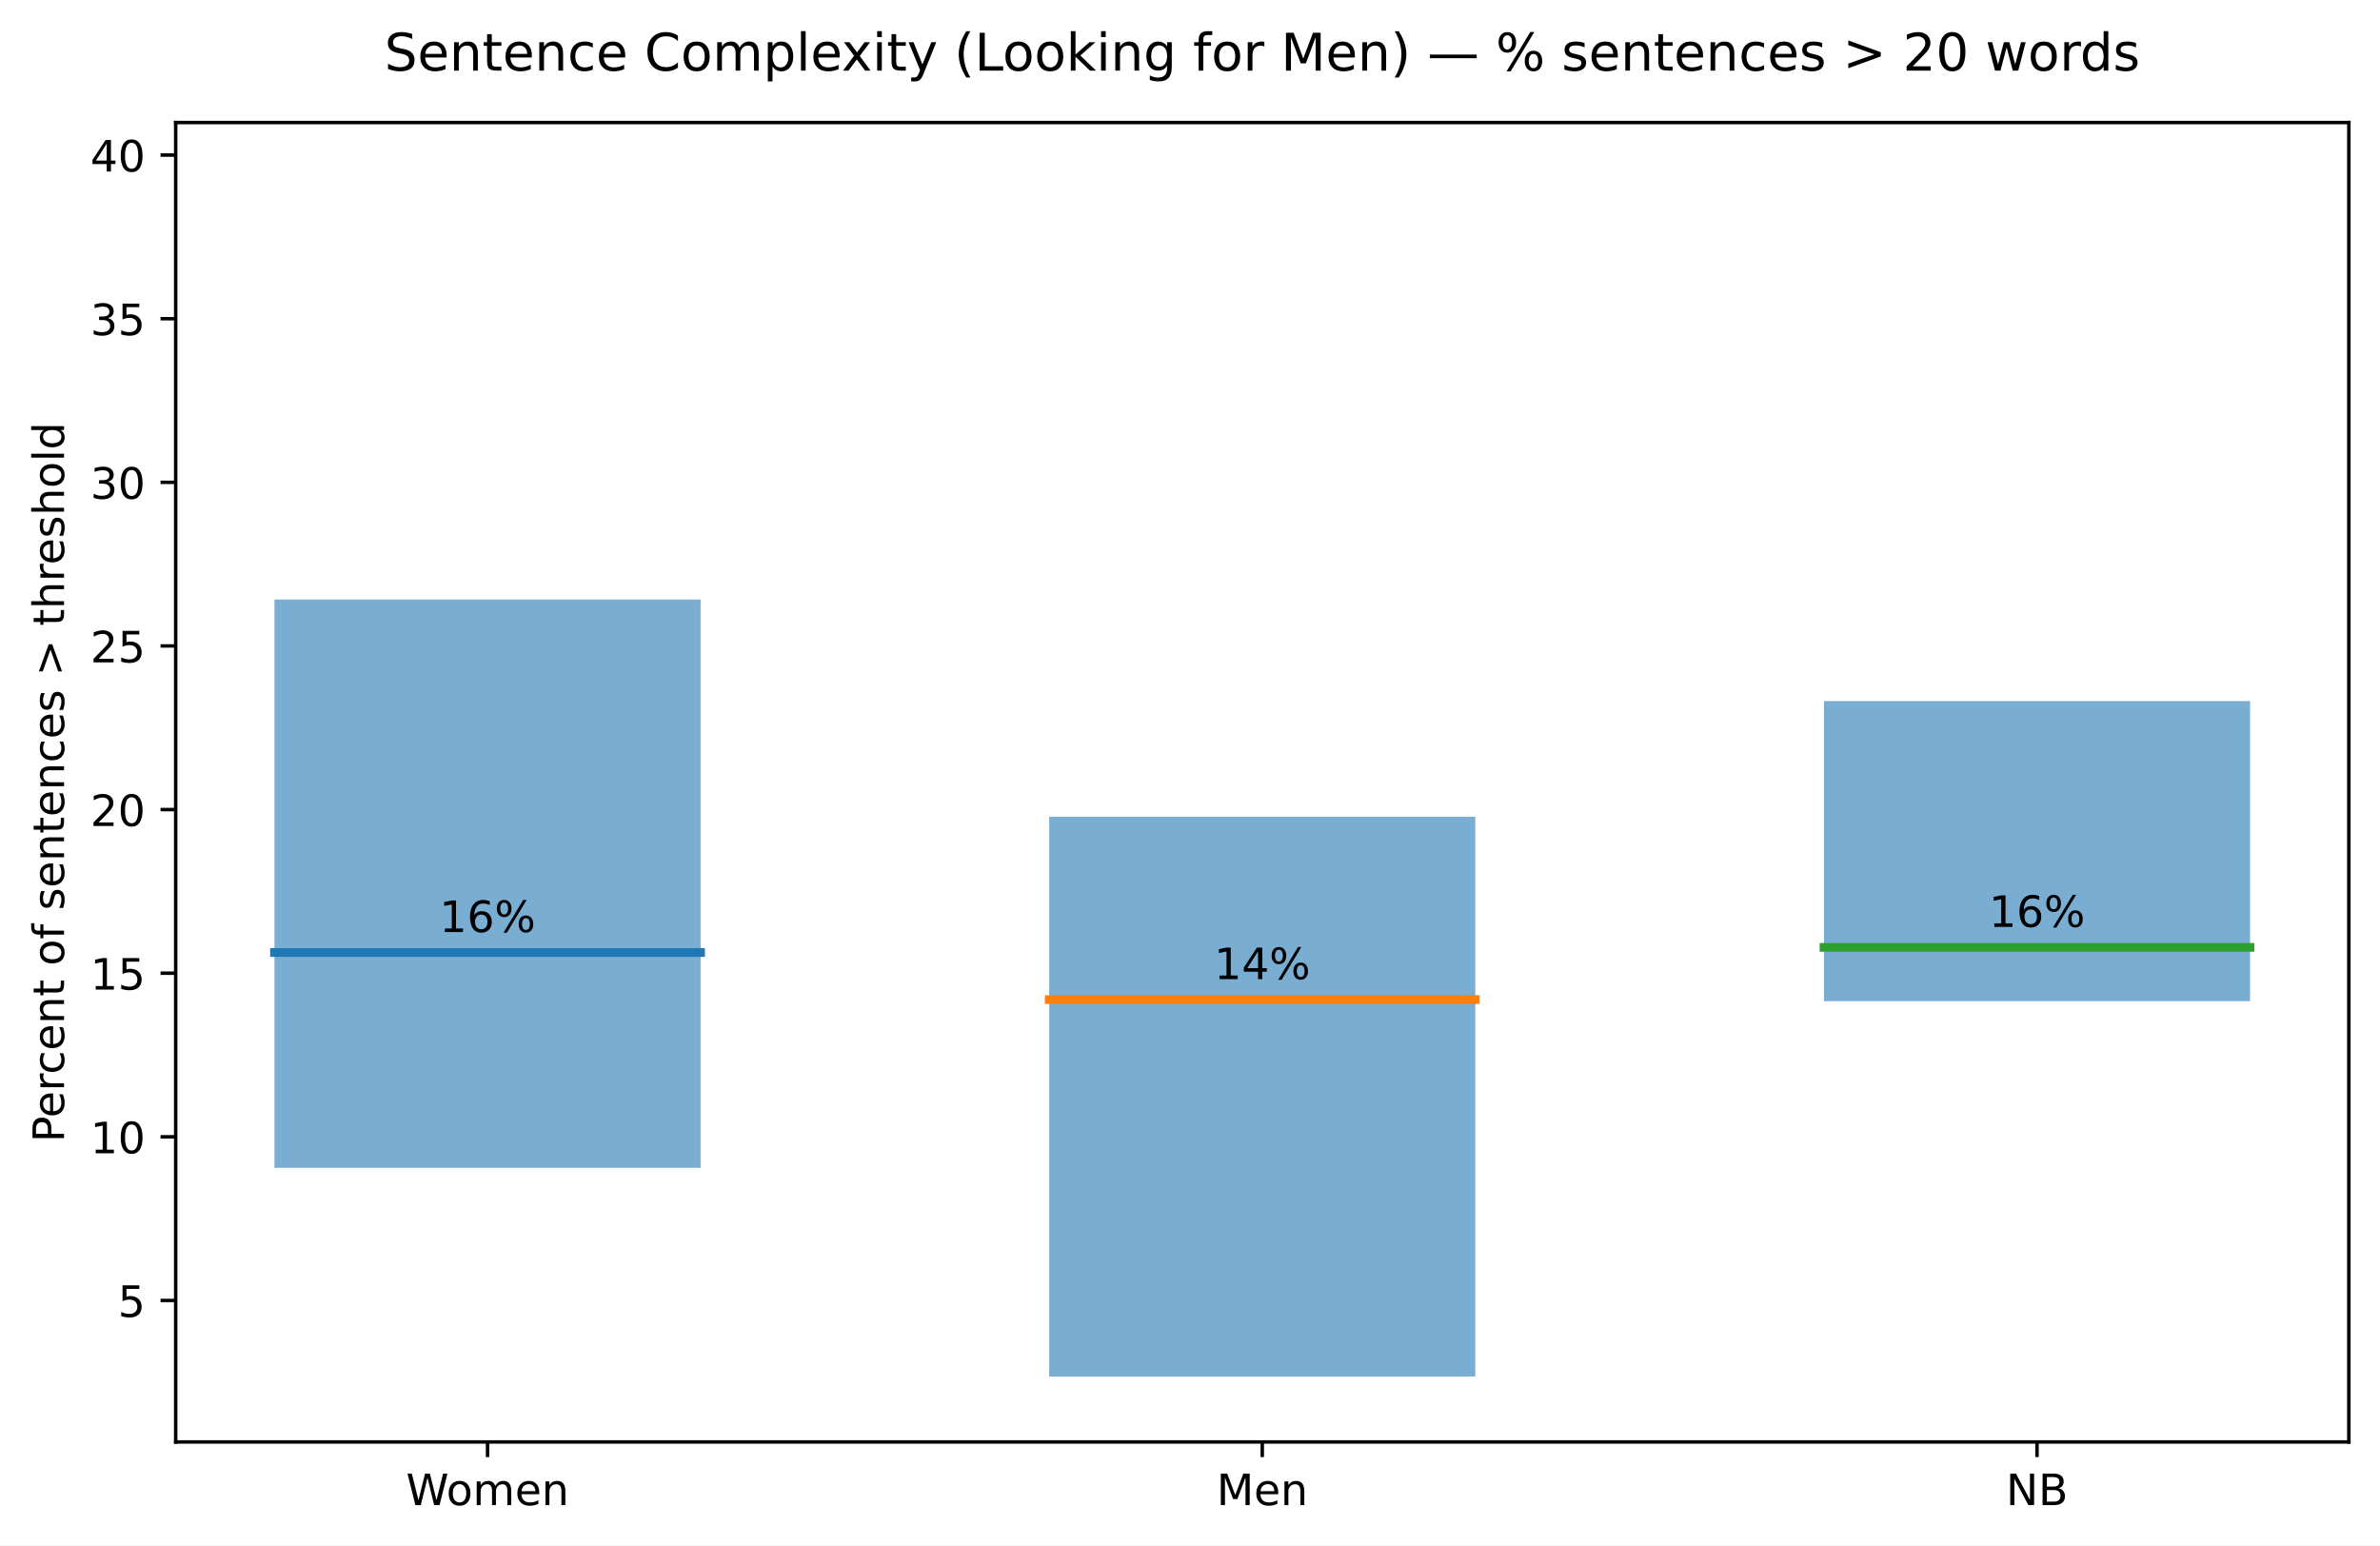
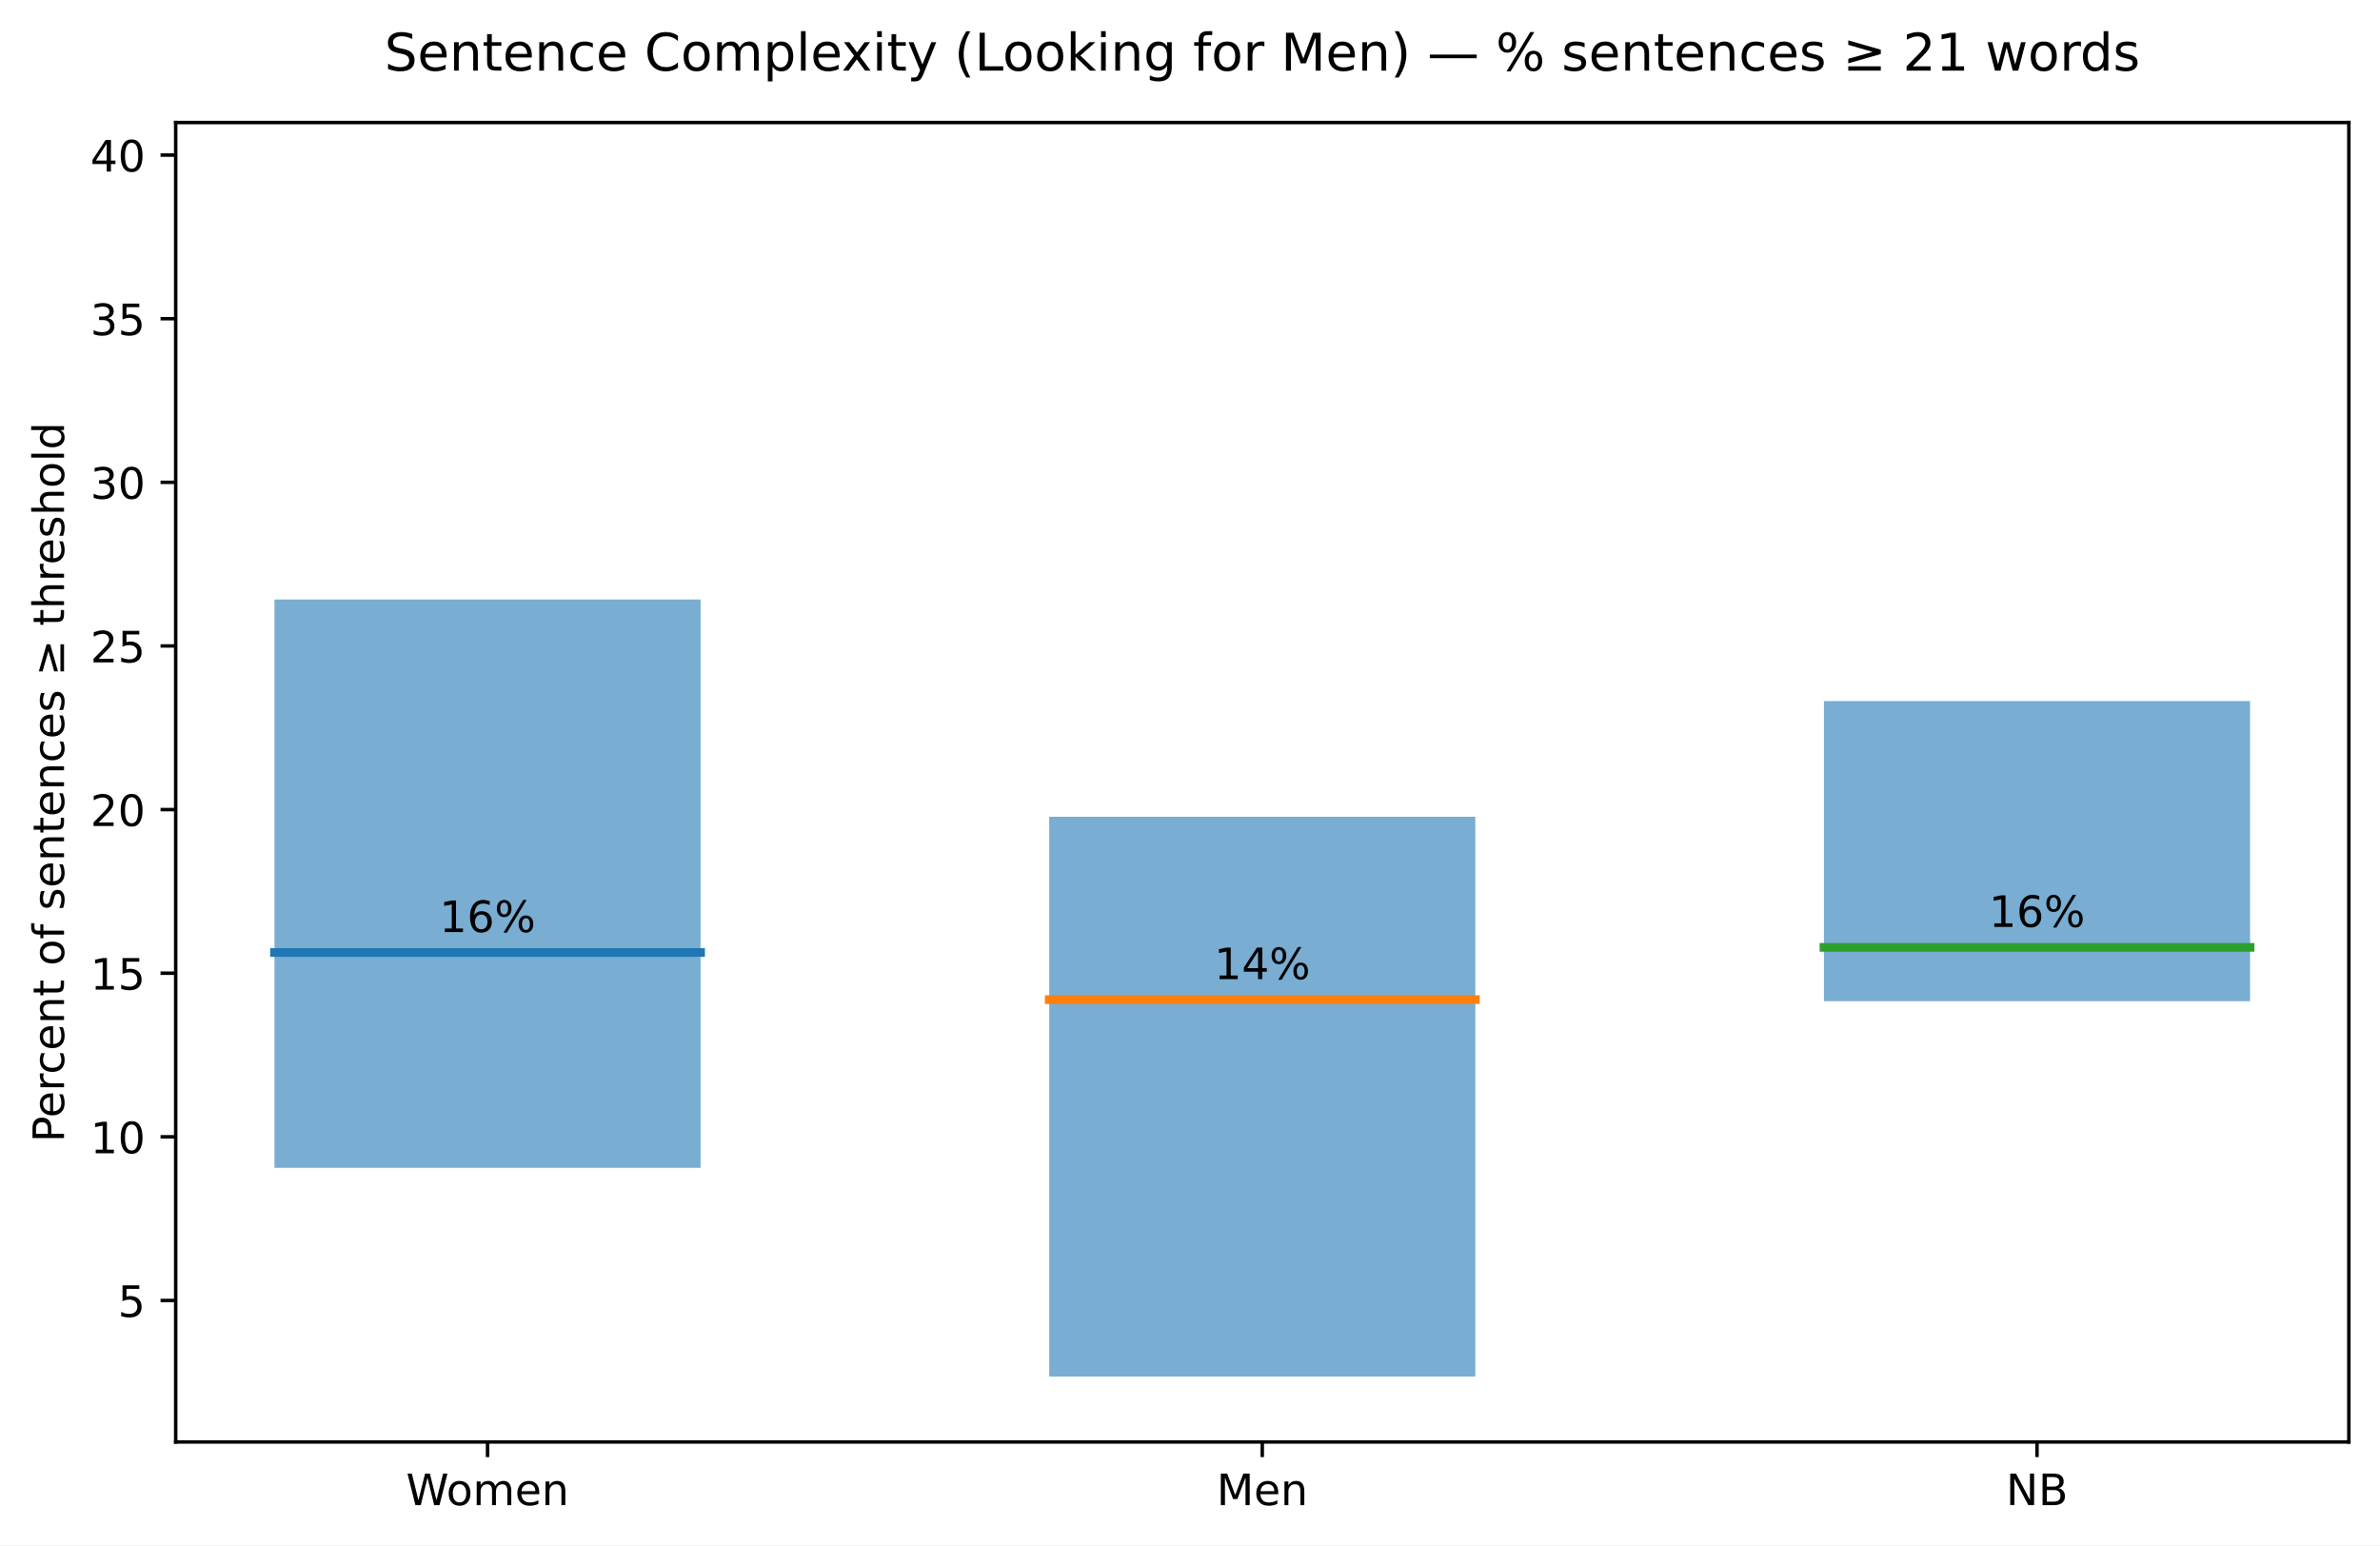
<svg xmlns="http://www.w3.org/2000/svg" xmlns:xlink="http://www.w3.org/1999/xlink" width="550.003pt" height="357.116pt" viewBox="0 0 550.003 357.116" version="1.1">
  <defs>
    <style type="text/css">*{stroke-linejoin: round; stroke-linecap: butt}</style>
  </defs>
  <g id="figure_1">
    <g id="patch_1">
      <path d="M 0 357.116  L 550.003 357.116  L 550.003 0  L 0 0  z " style="fill: #ffffff" />
    </g>
    <g id="axes_1">
      <g id="patch_2">
        <path d="M 40.603 333.238  L 542.803 333.238  L 542.803 28.318  L 40.603 28.318  z " style="fill: #ffffff" />
      </g>
      <g id="patch_3">
-         <path d="M 63.43 269.887  L 161.901 269.887  L 161.901 138.543  L 63.43 138.543  z " clip-path="url(#p677e2ce27d)" style="fill: #1f77b4; opacity: 0.6" />
+         <path d="M 63.43 269.887  L 161.901 269.887  L 161.901 138.543  L 63.43 138.543  z " clip-path="url(#pc28974f7f7)" style="fill: #1f77b4; opacity: 0.6" />
      </g>
      <g id="patch_4">
-         <path d="M 242.468 318.113  L 340.938 318.113  L 340.938 188.756  L 242.468 188.756  z " clip-path="url(#p677e2ce27d)" style="fill: #1f77b4; opacity: 0.6" />
+         <path d="M 242.468 318.113  L 340.938 318.113  L 340.938 188.756  L 242.468 188.756  z " clip-path="url(#pc28974f7f7)" style="fill: #1f77b4; opacity: 0.6" />
      </g>
      <g id="patch_5">
-         <path d="M 421.505 231.375  L 519.976 231.375  L 519.976 162.021  L 421.505 162.021  z " clip-path="url(#p677e2ce27d)" style="fill: #1f77b4; opacity: 0.6" />
+         <path d="M 421.505 231.375  L 519.976 231.375  L 519.976 162.021  L 421.505 162.021  z " clip-path="url(#pc28974f7f7)" style="fill: #1f77b4; opacity: 0.6" />
      </g>
      <g id="matplotlib.axis_1">
        <g id="xtick_1">
          <g id="line2d_1">
            <defs>
-               <path id="m01db088c21" d="M 0 0  L 0 3.5  " style="stroke: #000000; stroke-width: 0.8" />
+               <path id="m9337bc826e" d="M 0 0  L 0 3.5  " style="stroke: #000000; stroke-width: 0.8" />
            </defs>
            <g>
-               <use xlink:href="#m01db088c21" x="112.666" y="333.238" style="stroke: #000000; stroke-width: 0.8" />
+               <use xlink:href="#m9337bc826e" x="112.666" y="333.238" style="stroke: #000000; stroke-width: 0.8" />
            </g>
          </g>
          <g id="text_1">
            <g transform="translate(93.84069 347.8366) scale(0.1 -0.1)">
              <defs>
                <path id="DejaVuSans-57" d="M 213 4666  L 850 4666  L 1831 722  L 2809 4666  L 3519 4666  L 4500 722  L 5478 4666  L 6119 4666  L 4947 0  L 4153 0  L 3169 4050  L 2175 0  L 1381 0  L 213 4666  z " transform="scale(0.015625)" />
                <path id="DejaVuSans-6f" d="M 1959 3097  Q 1497 3097 1228 2736  Q 959 2375 959 1747  Q 959 1119 1226 758  Q 1494 397 1959 397  Q 2419 397 2687 759  Q 2956 1122 2956 1747  Q 2956 2369 2687 2733  Q 2419 3097 1959 3097  z M 1959 3584  Q 2709 3584 3137 3096  Q 3566 2609 3566 1747  Q 3566 888 3137 398  Q 2709 -91 1959 -91  Q 1206 -91 779 398  Q 353 888 353 1747  Q 353 2609 779 3096  Q 1206 3584 1959 3584  z " transform="scale(0.015625)" />
                <path id="DejaVuSans-6d" d="M 3328 2828  Q 3544 3216 3844 3400  Q 4144 3584 4550 3584  Q 5097 3584 5394 3201  Q 5691 2819 5691 2113  L 5691 0  L 5113 0  L 5113 2094  Q 5113 2597 4934 2840  Q 4756 3084 4391 3084  Q 3944 3084 3684 2787  Q 3425 2491 3425 1978  L 3425 0  L 2847 0  L 2847 2094  Q 2847 2600 2669 2842  Q 2491 3084 2119 3084  Q 1678 3084 1418 2786  Q 1159 2488 1159 1978  L 1159 0  L 581 0  L 581 3500  L 1159 3500  L 1159 2956  Q 1356 3278 1631 3431  Q 1906 3584 2284 3584  Q 2666 3584 2933 3390  Q 3200 3197 3328 2828  z " transform="scale(0.015625)" />
                <path id="DejaVuSans-65" d="M 3597 1894  L 3597 1613  L 953 1613  Q 991 1019 1311 708  Q 1631 397 2203 397  Q 2534 397 2845 478  Q 3156 559 3463 722  L 3463 178  Q 3153 47 2828 -22  Q 2503 -91 2169 -91  Q 1331 -91 842 396  Q 353 884 353 1716  Q 353 2575 817 3079  Q 1281 3584 2069 3584  Q 2775 3584 3186 3129  Q 3597 2675 3597 1894  z M 3022 2063  Q 3016 2534 2758 2815  Q 2500 3097 2075 3097  Q 1594 3097 1305 2825  Q 1016 2553 972 2059  L 3022 2063  z " transform="scale(0.015625)" />
                <path id="DejaVuSans-6e" d="M 3513 2113  L 3513 0  L 2938 0  L 2938 2094  Q 2938 2591 2744 2837  Q 2550 3084 2163 3084  Q 1697 3084 1428 2787  Q 1159 2491 1159 1978  L 1159 0  L 581 0  L 581 3500  L 1159 3500  L 1159 2956  Q 1366 3272 1645 3428  Q 1925 3584 2291 3584  Q 2894 3584 3203 3211  Q 3513 2838 3513 2113  z " transform="scale(0.015625)" />
              </defs>
              <use xlink:href="#DejaVuSans-57" />
              <use xlink:href="#DejaVuSans-6f" transform="translate(93.00195 0)" />
              <use xlink:href="#DejaVuSans-6d" transform="translate(154.1836 0)" />
              <use xlink:href="#DejaVuSans-65" transform="translate(251.5957 0)" />
              <use xlink:href="#DejaVuSans-6e" transform="translate(313.1191 0)" />
            </g>
          </g>
        </g>
        <g id="xtick_2">
          <g id="line2d_2">
            <g>
-               <use xlink:href="#m01db088c21" x="291.703" y="333.238" style="stroke: #000000; stroke-width: 0.8" />
+               <use xlink:href="#m9337bc826e" x="291.703" y="333.238" style="stroke: #000000; stroke-width: 0.8" />
            </g>
          </g>
          <g id="text_2">
            <g transform="translate(281.1438 347.8366) scale(0.1 -0.1)">
              <defs>
                <path id="DejaVuSans-4d" d="M 628 4666  L 1569 4666  L 2759 1491  L 3956 4666  L 4897 4666  L 4897 0  L 4281 0  L 4281 4097  L 3078 897  L 2444 897  L 1241 4097  L 1241 0  L 628 0  L 628 4666  z " transform="scale(0.015625)" />
              </defs>
              <use xlink:href="#DejaVuSans-4d" />
              <use xlink:href="#DejaVuSans-65" transform="translate(86.2793 0)" />
              <use xlink:href="#DejaVuSans-6e" transform="translate(147.8027 0)" />
            </g>
          </g>
        </g>
        <g id="xtick_3">
          <g id="line2d_3">
            <g>
-               <use xlink:href="#m01db088c21" x="470.741" y="333.238" style="stroke: #000000; stroke-width: 0.8" />
+               <use xlink:href="#m9337bc826e" x="470.741" y="333.238" style="stroke: #000000; stroke-width: 0.8" />
            </g>
          </g>
          <g id="text_3">
            <g transform="translate(463.5695 347.8366) scale(0.1 -0.1)">
              <defs>
                <path id="DejaVuSans-4e" d="M 628 4666  L 1478 4666  L 3547 763  L 3547 4666  L 4159 4666  L 4159 0  L 3309 0  L 1241 3903  L 1241 0  L 628 0  L 628 4666  z " transform="scale(0.015625)" />
                <path id="DejaVuSans-42" d="M 1259 2228  L 1259 519  L 2272 519  Q 2781 519 3026 730  Q 3272 941 3272 1375  Q 3272 1813 3026 2020  Q 2781 2228 2272 2228  L 1259 2228  z M 1259 4147  L 1259 2741  L 2194 2741  Q 2656 2741 2882 2914  Q 3109 3088 3109 3444  Q 3109 3797 2882 3972  Q 2656 4147 2194 4147  L 1259 4147  z M 628 4666  L 2241 4666  Q 2963 4666 3353 4366  Q 3744 4066 3744 3513  Q 3744 3084 3544 2831  Q 3344 2578 2956 2516  Q 3422 2416 3680 2098  Q 3938 1781 3938 1306  Q 3938 681 3513 340  Q 3088 0 2303 0  L 628 0  L 628 4666  z " transform="scale(0.015625)" />
              </defs>
              <use xlink:href="#DejaVuSans-4e" />
              <use xlink:href="#DejaVuSans-42" transform="translate(74.80469 0)" />
            </g>
          </g>
        </g>
      </g>
      <g id="matplotlib.axis_2">
        <g id="ytick_1">
          <g id="line2d_4">
            <defs>
-               <path id="m9393eff306" d="M 0 0  L -3.5 0  " style="stroke: #000000; stroke-width: 0.8" />
+               <path id="meceee15b6d" d="M 0 0  L -3.5 0  " style="stroke: #000000; stroke-width: 0.8" />
            </defs>
            <g>
-               <use xlink:href="#m9393eff306" x="40.603" y="300.534" style="stroke: #000000; stroke-width: 0.8" />
+               <use xlink:href="#meceee15b6d" x="40.603" y="300.534" style="stroke: #000000; stroke-width: 0.8" />
            </g>
          </g>
          <g id="text_4">
            <g transform="translate(27.24063 304.3331) scale(0.1 -0.1)">
              <defs>
                <path id="DejaVuSans-35" d="M 691 4666  L 3169 4666  L 3169 4134  L 1269 4134  L 1269 2991  Q 1406 3038 1543 3061  Q 1681 3084 1819 3084  Q 2600 3084 3056 2656  Q 3513 2228 3513 1497  Q 3513 744 3044 326  Q 2575 -91 1722 -91  Q 1428 -91 1123 -41  Q 819 9 494 109  L 494 744  Q 775 591 1075 516  Q 1375 441 1709 441  Q 2250 441 2565 725  Q 2881 1009 2881 1497  Q 2881 1984 2565 2268  Q 2250 2553 1709 2553  Q 1456 2553 1204 2497  Q 953 2441 691 2322  L 691 4666  z " transform="scale(0.015625)" />
              </defs>
              <use xlink:href="#DejaVuSans-35" />
            </g>
          </g>
        </g>
        <g id="ytick_2">
          <g id="line2d_5">
            <g>
-               <use xlink:href="#m9393eff306" x="40.603" y="262.72" style="stroke: #000000; stroke-width: 0.8" />
+               <use xlink:href="#meceee15b6d" x="40.603" y="262.72" style="stroke: #000000; stroke-width: 0.8" />
            </g>
          </g>
          <g id="text_5">
            <g transform="translate(20.87813 266.5197) scale(0.1 -0.1)">
              <defs>
                <path id="DejaVuSans-31" d="M 794 531  L 1825 531  L 1825 4091  L 703 3866  L 703 4441  L 1819 4666  L 2450 4666  L 2450 531  L 3481 531  L 3481 0  L 794 0  L 794 531  z " transform="scale(0.015625)" />
                <path id="DejaVuSans-30" d="M 2034 4250  Q 1547 4250 1301 3770  Q 1056 3291 1056 2328  Q 1056 1369 1301 889  Q 1547 409 2034 409  Q 2525 409 2770 889  Q 3016 1369 3016 2328  Q 3016 3291 2770 3770  Q 2525 4250 2034 4250  z M 2034 4750  Q 2819 4750 3233 4129  Q 3647 3509 3647 2328  Q 3647 1150 3233 529  Q 2819 -91 2034 -91  Q 1250 -91 836 529  Q 422 1150 422 2328  Q 422 3509 836 4129  Q 1250 4750 2034 4750  z " transform="scale(0.015625)" />
              </defs>
              <use xlink:href="#DejaVuSans-31" />
              <use xlink:href="#DejaVuSans-30" transform="translate(63.62305 0)" />
            </g>
          </g>
        </g>
        <g id="ytick_3">
          <g id="line2d_6">
            <g>
-               <use xlink:href="#m9393eff306" x="40.603" y="224.907" style="stroke: #000000; stroke-width: 0.8" />
+               <use xlink:href="#meceee15b6d" x="40.603" y="224.907" style="stroke: #000000; stroke-width: 0.8" />
            </g>
          </g>
          <g id="text_6">
            <g transform="translate(20.87813 228.7062) scale(0.1 -0.1)">
              <use xlink:href="#DejaVuSans-31" />
              <use xlink:href="#DejaVuSans-35" transform="translate(63.62305 0)" />
            </g>
          </g>
        </g>
        <g id="ytick_4">
          <g id="line2d_7">
            <g>
-               <use xlink:href="#m9393eff306" x="40.603" y="187.094" style="stroke: #000000; stroke-width: 0.8" />
+               <use xlink:href="#meceee15b6d" x="40.603" y="187.094" style="stroke: #000000; stroke-width: 0.8" />
            </g>
          </g>
          <g id="text_7">
            <g transform="translate(20.87813 190.8928) scale(0.1 -0.1)">
              <defs>
                <path id="DejaVuSans-32" d="M 1228 531  L 3431 531  L 3431 0  L 469 0  L 469 531  Q 828 903 1448 1529  Q 2069 2156 2228 2338  Q 2531 2678 2651 2914  Q 2772 3150 2772 3378  Q 2772 3750 2511 3984  Q 2250 4219 1831 4219  Q 1534 4219 1204 4116  Q 875 4013 500 3803  L 500 4441  Q 881 4594 1212 4672  Q 1544 4750 1819 4750  Q 2544 4750 2975 4387  Q 3406 4025 3406 3419  Q 3406 3131 3298 2873  Q 3191 2616 2906 2266  Q 2828 2175 2409 1742  Q 1991 1309 1228 531  z " transform="scale(0.015625)" />
              </defs>
              <use xlink:href="#DejaVuSans-32" />
              <use xlink:href="#DejaVuSans-30" transform="translate(63.62305 0)" />
            </g>
          </g>
        </g>
        <g id="ytick_5">
          <g id="line2d_8">
            <g>
-               <use xlink:href="#m9393eff306" x="40.603" y="149.28" style="stroke: #000000; stroke-width: 0.8" />
+               <use xlink:href="#meceee15b6d" x="40.603" y="149.28" style="stroke: #000000; stroke-width: 0.8" />
            </g>
          </g>
          <g id="text_8">
            <g transform="translate(20.87813 153.0793) scale(0.1 -0.1)">
              <use xlink:href="#DejaVuSans-32" />
              <use xlink:href="#DejaVuSans-35" transform="translate(63.62305 0)" />
            </g>
          </g>
        </g>
        <g id="ytick_6">
          <g id="line2d_9">
            <g>
-               <use xlink:href="#m9393eff306" x="40.603" y="111.467" style="stroke: #000000; stroke-width: 0.8" />
+               <use xlink:href="#meceee15b6d" x="40.603" y="111.467" style="stroke: #000000; stroke-width: 0.8" />
            </g>
          </g>
          <g id="text_9">
            <g transform="translate(20.87813 115.2658) scale(0.1 -0.1)">
              <defs>
                <path id="DejaVuSans-33" d="M 2597 2516  Q 3050 2419 3304 2112  Q 3559 1806 3559 1356  Q 3559 666 3084 287  Q 2609 -91 1734 -91  Q 1441 -91 1130 -33  Q 819 25 488 141  L 488 750  Q 750 597 1062 519  Q 1375 441 1716 441  Q 2309 441 2620 675  Q 2931 909 2931 1356  Q 2931 1769 2642 2001  Q 2353 2234 1838 2234  L 1294 2234  L 1294 2753  L 1863 2753  Q 2328 2753 2575 2939  Q 2822 3125 2822 3475  Q 2822 3834 2567 4026  Q 2313 4219 1838 4219  Q 1578 4219 1281 4162  Q 984 4106 628 3988  L 628 4550  Q 988 4650 1302 4700  Q 1616 4750 1894 4750  Q 2613 4750 3031 4423  Q 3450 4097 3450 3541  Q 3450 3153 3228 2886  Q 3006 2619 2597 2516  z " transform="scale(0.015625)" />
              </defs>
              <use xlink:href="#DejaVuSans-33" />
              <use xlink:href="#DejaVuSans-30" transform="translate(63.62305 0)" />
            </g>
          </g>
        </g>
        <g id="ytick_7">
          <g id="line2d_10">
            <g>
-               <use xlink:href="#m9393eff306" x="40.603" y="73.653" style="stroke: #000000; stroke-width: 0.8" />
+               <use xlink:href="#meceee15b6d" x="40.603" y="73.653" style="stroke: #000000; stroke-width: 0.8" />
            </g>
          </g>
          <g id="text_10">
            <g transform="translate(20.87813 77.45239) scale(0.1 -0.1)">
              <use xlink:href="#DejaVuSans-33" />
              <use xlink:href="#DejaVuSans-35" transform="translate(63.62305 0)" />
            </g>
          </g>
        </g>
        <g id="ytick_8">
          <g id="line2d_11">
            <g>
-               <use xlink:href="#m9393eff306" x="40.603" y="35.84" style="stroke: #000000; stroke-width: 0.8" />
+               <use xlink:href="#meceee15b6d" x="40.603" y="35.84" style="stroke: #000000; stroke-width: 0.8" />
            </g>
          </g>
          <g id="text_11">
            <g transform="translate(20.87813 39.63893) scale(0.1 -0.1)">
              <defs>
                <path id="DejaVuSans-34" d="M 2419 4116  L 825 1625  L 2419 1625  L 2419 4116  z M 2253 4666  L 3047 4666  L 3047 1625  L 3713 1625  L 3713 1100  L 3047 1100  L 3047 0  L 2419 0  L 2419 1100  L 313 1100  L 313 1709  L 2253 4666  z " transform="scale(0.015625)" />
              </defs>
              <use xlink:href="#DejaVuSans-34" />
              <use xlink:href="#DejaVuSans-30" transform="translate(63.62305 0)" />
            </g>
          </g>
        </g>
        <g id="text_12">
          <g transform="translate(14.79844 263.982) rotate(-90) scale(0.1 -0.1)">
            <defs>
              <path id="DejaVuSans-50" d="M 1259 4147  L 1259 2394  L 2053 2394  Q 2494 2394 2734 2622  Q 2975 2850 2975 3272  Q 2975 3691 2734 3919  Q 2494 4147 2053 4147  L 1259 4147  z M 628 4666  L 2053 4666  Q 2838 4666 3239 4311  Q 3641 3956 3641 3272  Q 3641 2581 3239 2228  Q 2838 1875 2053 1875  L 1259 1875  L 1259 0  L 628 0  L 628 4666  z " transform="scale(0.015625)" />
              <path id="DejaVuSans-72" d="M 2631 2963  Q 2534 3019 2420 3045  Q 2306 3072 2169 3072  Q 1681 3072 1420 2755  Q 1159 2438 1159 1844  L 1159 0  L 581 0  L 581 3500  L 1159 3500  L 1159 2956  Q 1341 3275 1631 3429  Q 1922 3584 2338 3584  Q 2397 3584 2469 3576  Q 2541 3569 2628 3553  L 2631 2963  z " transform="scale(0.015625)" />
              <path id="DejaVuSans-63" d="M 3122 3366  L 3122 2828  Q 2878 2963 2633 3030  Q 2388 3097 2138 3097  Q 1578 3097 1268 2742  Q 959 2388 959 1747  Q 959 1106 1268 751  Q 1578 397 2138 397  Q 2388 397 2633 464  Q 2878 531 3122 666  L 3122 134  Q 2881 22 2623 -34  Q 2366 -91 2075 -91  Q 1284 -91 818 406  Q 353 903 353 1747  Q 353 2603 823 3093  Q 1294 3584 2113 3584  Q 2378 3584 2631 3529  Q 2884 3475 3122 3366  z " transform="scale(0.015625)" />
              <path id="DejaVuSans-74" d="M 1172 4494  L 1172 3500  L 2356 3500  L 2356 3053  L 1172 3053  L 1172 1153  Q 1172 725 1289 603  Q 1406 481 1766 481  L 2356 481  L 2356 0  L 1766 0  Q 1100 0 847 248  Q 594 497 594 1153  L 594 3053  L 172 3053  L 172 3500  L 594 3500  L 594 4494  L 1172 4494  z " transform="scale(0.015625)" />
              <path id="DejaVuSans-20" transform="scale(0.015625)" />
              <path id="DejaVuSans-66" d="M 2375 4863  L 2375 4384  L 1825 4384  Q 1516 4384 1395 4259  Q 1275 4134 1275 3809  L 1275 3500  L 2222 3500  L 2222 3053  L 1275 3053  L 1275 0  L 697 0  L 697 3053  L 147 3053  L 147 3500  L 697 3500  L 697 3744  Q 697 4328 969 4595  Q 1241 4863 1831 4863  L 2375 4863  z " transform="scale(0.015625)" />
              <path id="DejaVuSans-73" d="M 2834 3397  L 2834 2853  Q 2591 2978 2328 3040  Q 2066 3103 1784 3103  Q 1356 3103 1142 2972  Q 928 2841 928 2578  Q 928 2378 1081 2264  Q 1234 2150 1697 2047  L 1894 2003  Q 2506 1872 2764 1633  Q 3022 1394 3022 966  Q 3022 478 2636 193  Q 2250 -91 1575 -91  Q 1294 -91 989 -36  Q 684 19 347 128  L 347 722  Q 666 556 975 473  Q 1284 391 1588 391  Q 1994 391 2212 530  Q 2431 669 2431 922  Q 2431 1156 2273 1281  Q 2116 1406 1581 1522  L 1381 1569  Q 847 1681 609 1914  Q 372 2147 372 2553  Q 372 3047 722 3315  Q 1072 3584 1716 3584  Q 2034 3584 2315 3537  Q 2597 3491 2834 3397  z " transform="scale(0.015625)" />
-               <path id="DejaVuSans-3e" d="M 678 3150  L 678 3719  L 4684 2266  L 4684 1747  L 678 294  L 678 863  L 3897 2003  L 678 3150  z " transform="scale(0.015625)" />
+               <path id="DejaVuSans-2265" d="M 678 3175  L 678 3725  L 4684 2578  L 4684 2047  L 678 897  L 678 1453  L 3681 2309  L 678 3175  z M 4684 531  L 4684 0  L 678 0  L 678 531  L 4684 531  z " transform="scale(0.015625)" />
              <path id="DejaVuSans-68" d="M 3513 2113  L 3513 0  L 2938 0  L 2938 2094  Q 2938 2591 2744 2837  Q 2550 3084 2163 3084  Q 1697 3084 1428 2787  Q 1159 2491 1159 1978  L 1159 0  L 581 0  L 581 4863  L 1159 4863  L 1159 2956  Q 1366 3272 1645 3428  Q 1925 3584 2291 3584  Q 2894 3584 3203 3211  Q 3513 2838 3513 2113  z " transform="scale(0.015625)" />
              <path id="DejaVuSans-6c" d="M 603 4863  L 1178 4863  L 1178 0  L 603 0  L 603 4863  z " transform="scale(0.015625)" />
              <path id="DejaVuSans-64" d="M 2906 2969  L 2906 4863  L 3481 4863  L 3481 0  L 2906 0  L 2906 525  Q 2725 213 2448 61  Q 2172 -91 1784 -91  Q 1150 -91 751 415  Q 353 922 353 1747  Q 353 2572 751 3078  Q 1150 3584 1784 3584  Q 2172 3584 2448 3432  Q 2725 3281 2906 2969  z M 947 1747  Q 947 1113 1208 752  Q 1469 391 1925 391  Q 2381 391 2643 752  Q 2906 1113 2906 1747  Q 2906 2381 2643 2742  Q 2381 3103 1925 3103  Q 1469 3103 1208 2742  Q 947 2381 947 1747  z " transform="scale(0.015625)" />
            </defs>
            <use xlink:href="#DejaVuSans-50" />
            <use xlink:href="#DejaVuSans-65" transform="translate(56.67773 0)" />
            <use xlink:href="#DejaVuSans-72" transform="translate(118.2012 0)" />
            <use xlink:href="#DejaVuSans-63" transform="translate(157.0645 0)" />
            <use xlink:href="#DejaVuSans-65" transform="translate(212.0449 0)" />
            <use xlink:href="#DejaVuSans-6e" transform="translate(273.5684 0)" />
            <use xlink:href="#DejaVuSans-74" transform="translate(336.9473 0)" />
            <use xlink:href="#DejaVuSans-20" transform="translate(376.1562 0)" />
            <use xlink:href="#DejaVuSans-6f" transform="translate(407.9434 0)" />
            <use xlink:href="#DejaVuSans-66" transform="translate(469.125 0)" />
            <use xlink:href="#DejaVuSans-20" transform="translate(504.3301 0)" />
            <use xlink:href="#DejaVuSans-73" transform="translate(536.1172 0)" />
            <use xlink:href="#DejaVuSans-65" transform="translate(588.2168 0)" />
            <use xlink:href="#DejaVuSans-6e" transform="translate(649.7402 0)" />
            <use xlink:href="#DejaVuSans-74" transform="translate(713.1191 0)" />
            <use xlink:href="#DejaVuSans-65" transform="translate(752.3281 0)" />
            <use xlink:href="#DejaVuSans-6e" transform="translate(813.8516 0)" />
            <use xlink:href="#DejaVuSans-63" transform="translate(877.2305 0)" />
            <use xlink:href="#DejaVuSans-65" transform="translate(932.2109 0)" />
            <use xlink:href="#DejaVuSans-73" transform="translate(993.7344 0)" />
            <use xlink:href="#DejaVuSans-20" transform="translate(1045.834 0)" />
-             <use xlink:href="#DejaVuSans-3e" transform="translate(1077.621 0)" />
+             <use xlink:href="#DejaVuSans-2265" transform="translate(1077.621 0)" />
            <use xlink:href="#DejaVuSans-20" transform="translate(1161.41 0)" />
            <use xlink:href="#DejaVuSans-74" transform="translate(1193.197 0)" />
            <use xlink:href="#DejaVuSans-68" transform="translate(1232.406 0)" />
            <use xlink:href="#DejaVuSans-72" transform="translate(1295.785 0)" />
            <use xlink:href="#DejaVuSans-65" transform="translate(1334.648 0)" />
            <use xlink:href="#DejaVuSans-73" transform="translate(1396.172 0)" />
            <use xlink:href="#DejaVuSans-68" transform="translate(1448.271 0)" />
            <use xlink:href="#DejaVuSans-6f" transform="translate(1511.65 0)" />
            <use xlink:href="#DejaVuSans-6c" transform="translate(1572.832 0)" />
            <use xlink:href="#DejaVuSans-64" transform="translate(1600.615 0)" />
          </g>
        </g>
      </g>
      <g id="line2d_12">
-         <path d="M 63.43 220.126  L 161.901 220.126  " clip-path="url(#p677e2ce27d)" style="fill: none; stroke: #1f77b4; stroke-width: 2; stroke-linecap: square" />
+         <path d="M 63.43 220.126  L 161.901 220.126  " clip-path="url(#pc28974f7f7)" style="fill: none; stroke: #1f77b4; stroke-width: 2; stroke-linecap: square" />
      </g>
      <g id="line2d_13">
-         <path d="M 242.468 231.006  L 340.938 231.006  " clip-path="url(#p677e2ce27d)" style="fill: none; stroke: #ff7f0e; stroke-width: 2; stroke-linecap: square" />
+         <path d="M 242.468 231.006  L 340.938 231.006  " clip-path="url(#pc28974f7f7)" style="fill: none; stroke: #ff7f0e; stroke-width: 2; stroke-linecap: square" />
      </g>
      <g id="line2d_14">
-         <path d="M 421.505 218.936  L 519.976 218.936  " clip-path="url(#p677e2ce27d)" style="fill: none; stroke: #2ca02c; stroke-width: 2; stroke-linecap: square" />
+         <path d="M 421.505 218.936  L 519.976 218.936  " clip-path="url(#pc28974f7f7)" style="fill: none; stroke: #2ca02c; stroke-width: 2; stroke-linecap: square" />
      </g>
      <g id="patch_6">
        <path d="M 40.603 333.238  L 40.603 28.318  " style="fill: none; stroke: #000000; stroke-width: 0.8; stroke-linejoin: miter; stroke-linecap: square" />
      </g>
      <g id="patch_7">
        <path d="M 542.803 333.238  L 542.803 28.318  " style="fill: none; stroke: #000000; stroke-width: 0.8; stroke-linejoin: miter; stroke-linecap: square" />
      </g>
      <g id="patch_8">
        <path d="M 40.603 333.238  L 542.803 333.238  " style="fill: none; stroke: #000000; stroke-width: 0.8; stroke-linejoin: miter; stroke-linecap: square" />
      </g>
      <g id="patch_9">
        <path d="M 40.603 28.318  L 542.803 28.318  " style="fill: none; stroke: #000000; stroke-width: 0.8; stroke-linejoin: miter; stroke-linecap: square" />
      </g>
      <g id="text_13">
        <g transform="translate(101.5524 215.3995) scale(0.1 -0.1)">
          <defs>
            <path id="DejaVuSans-36" d="M 2113 2584  Q 1688 2584 1439 2293  Q 1191 2003 1191 1497  Q 1191 994 1439 701  Q 1688 409 2113 409  Q 2538 409 2786 701  Q 3034 994 3034 1497  Q 3034 2003 2786 2293  Q 2538 2584 2113 2584  z M 3366 4563  L 3366 3988  Q 3128 4100 2886 4159  Q 2644 4219 2406 4219  Q 1781 4219 1451 3797  Q 1122 3375 1075 2522  Q 1259 2794 1537 2939  Q 1816 3084 2150 3084  Q 2853 3084 3261 2657  Q 3669 2231 3669 1497  Q 3669 778 3244 343  Q 2819 -91 2113 -91  Q 1303 -91 875 529  Q 447 1150 447 2328  Q 447 3434 972 4092  Q 1497 4750 2381 4750  Q 2619 4750 2861 4703  Q 3103 4656 3366 4563  z " transform="scale(0.015625)" />
            <path id="DejaVuSans-25" d="M 4653 2053  Q 4381 2053 4226 1822  Q 4072 1591 4072 1178  Q 4072 772 4226 539  Q 4381 306 4653 306  Q 4919 306 5073 539  Q 5228 772 5228 1178  Q 5228 1588 5073 1820  Q 4919 2053 4653 2053  z M 4653 2450  Q 5147 2450 5437 2106  Q 5728 1763 5728 1178  Q 5728 594 5436 251  Q 5144 -91 4653 -91  Q 4153 -91 3862 251  Q 3572 594 3572 1178  Q 3572 1766 3864 2108  Q 4156 2450 4653 2450  z M 1428 4353  Q 1159 4353 1004 4120  Q 850 3888 850 3481  Q 850 3069 1003 2837  Q 1156 2606 1428 2606  Q 1700 2606 1854 2837  Q 2009 3069 2009 3481  Q 2009 3884 1853 4118  Q 1697 4353 1428 4353  z M 4250 4750  L 4750 4750  L 1831 -91  L 1331 -91  L 4250 4750  z M 1428 4750  Q 1922 4750 2215 4408  Q 2509 4066 2509 3481  Q 2509 2891 2217 2550  Q 1925 2209 1428 2209  Q 931 2209 642 2551  Q 353 2894 353 3481  Q 353 4063 643 4406  Q 934 4750 1428 4750  z " transform="scale(0.015625)" />
          </defs>
          <use xlink:href="#DejaVuSans-31" />
          <use xlink:href="#DejaVuSans-36" transform="translate(63.62305 0)" />
          <use xlink:href="#DejaVuSans-25" transform="translate(127.2461 0)" />
        </g>
      </g>
      <g id="text_14">
        <g transform="translate(280.5898 226.2793) scale(0.1 -0.1)">
          <use xlink:href="#DejaVuSans-31" />
          <use xlink:href="#DejaVuSans-34" transform="translate(63.62305 0)" />
          <use xlink:href="#DejaVuSans-25" transform="translate(127.2461 0)" />
        </g>
      </g>
      <g id="text_15">
        <g transform="translate(459.6273 214.2098) scale(0.1 -0.1)">
          <use xlink:href="#DejaVuSans-31" />
          <use xlink:href="#DejaVuSans-36" transform="translate(63.62305 0)" />
          <use xlink:href="#DejaVuSans-25" transform="translate(127.2461 0)" />
        </g>
      </g>
      <g id="text_16">
        <g transform="translate(88.84594 16.31812) scale(0.12 -0.12)">
          <defs>
            <path id="DejaVuSans-53" d="M 3425 4513  L 3425 3897  Q 3066 4069 2747 4153  Q 2428 4238 2131 4238  Q 1616 4238 1336 4038  Q 1056 3838 1056 3469  Q 1056 3159 1242 3001  Q 1428 2844 1947 2747  L 2328 2669  Q 3034 2534 3370 2195  Q 3706 1856 3706 1288  Q 3706 609 3251 259  Q 2797 -91 1919 -91  Q 1588 -91 1214 -16  Q 841 59 441 206  L 441 856  Q 825 641 1194 531  Q 1563 422 1919 422  Q 2459 422 2753 634  Q 3047 847 3047 1241  Q 3047 1584 2836 1778  Q 2625 1972 2144 2069  L 1759 2144  Q 1053 2284 737 2584  Q 422 2884 422 3419  Q 422 4038 858 4394  Q 1294 4750 2059 4750  Q 2388 4750 2728 4690  Q 3069 4631 3425 4513  z " transform="scale(0.015625)" />
            <path id="DejaVuSans-43" d="M 4122 4306  L 4122 3641  Q 3803 3938 3442 4084  Q 3081 4231 2675 4231  Q 1875 4231 1450 3742  Q 1025 3253 1025 2328  Q 1025 1406 1450 917  Q 1875 428 2675 428  Q 3081 428 3442 575  Q 3803 722 4122 1019  L 4122 359  Q 3791 134 3420 21  Q 3050 -91 2638 -91  Q 1578 -91 968 557  Q 359 1206 359 2328  Q 359 3453 968 4101  Q 1578 4750 2638 4750  Q 3056 4750 3426 4639  Q 3797 4528 4122 4306  z " transform="scale(0.015625)" />
            <path id="DejaVuSans-70" d="M 1159 525  L 1159 -1331  L 581 -1331  L 581 3500  L 1159 3500  L 1159 2969  Q 1341 3281 1617 3432  Q 1894 3584 2278 3584  Q 2916 3584 3314 3078  Q 3713 2572 3713 1747  Q 3713 922 3314 415  Q 2916 -91 2278 -91  Q 1894 -91 1617 61  Q 1341 213 1159 525  z M 3116 1747  Q 3116 2381 2855 2742  Q 2594 3103 2138 3103  Q 1681 3103 1420 2742  Q 1159 2381 1159 1747  Q 1159 1113 1420 752  Q 1681 391 2138 391  Q 2594 391 2855 752  Q 3116 1113 3116 1747  z " transform="scale(0.015625)" />
            <path id="DejaVuSans-78" d="M 3513 3500  L 2247 1797  L 3578 0  L 2900 0  L 1881 1375  L 863 0  L 184 0  L 1544 1831  L 300 3500  L 978 3500  L 1906 2253  L 2834 3500  L 3513 3500  z " transform="scale(0.015625)" />
            <path id="DejaVuSans-69" d="M 603 3500  L 1178 3500  L 1178 0  L 603 0  L 603 3500  z M 603 4863  L 1178 4863  L 1178 4134  L 603 4134  L 603 4863  z " transform="scale(0.015625)" />
            <path id="DejaVuSans-79" d="M 2059 -325  Q 1816 -950 1584 -1140  Q 1353 -1331 966 -1331  L 506 -1331  L 506 -850  L 844 -850  Q 1081 -850 1212 -737  Q 1344 -625 1503 -206  L 1606 56  L 191 3500  L 800 3500  L 1894 763  L 2988 3500  L 3597 3500  L 2059 -325  z " transform="scale(0.015625)" />
            <path id="DejaVuSans-28" d="M 1984 4856  Q 1566 4138 1362 3434  Q 1159 2731 1159 2009  Q 1159 1288 1364 580  Q 1569 -128 1984 -844  L 1484 -844  Q 1016 -109 783 600  Q 550 1309 550 2009  Q 550 2706 781 3412  Q 1013 4119 1484 4856  L 1984 4856  z " transform="scale(0.015625)" />
            <path id="DejaVuSans-4c" d="M 628 4666  L 1259 4666  L 1259 531  L 3531 531  L 3531 0  L 628 0  L 628 4666  z " transform="scale(0.015625)" />
            <path id="DejaVuSans-6b" d="M 581 4863  L 1159 4863  L 1159 1991  L 2875 3500  L 3609 3500  L 1753 1863  L 3688 0  L 2938 0  L 1159 1709  L 1159 0  L 581 0  L 581 4863  z " transform="scale(0.015625)" />
            <path id="DejaVuSans-67" d="M 2906 1791  Q 2906 2416 2648 2759  Q 2391 3103 1925 3103  Q 1463 3103 1205 2759  Q 947 2416 947 1791  Q 947 1169 1205 825  Q 1463 481 1925 481  Q 2391 481 2648 825  Q 2906 1169 2906 1791  z M 3481 434  Q 3481 -459 3084 -895  Q 2688 -1331 1869 -1331  Q 1566 -1331 1297 -1286  Q 1028 -1241 775 -1147  L 775 -588  Q 1028 -725 1275 -790  Q 1522 -856 1778 -856  Q 2344 -856 2625 -561  Q 2906 -266 2906 331  L 2906 616  Q 2728 306 2450 153  Q 2172 0 1784 0  Q 1141 0 747 490  Q 353 981 353 1791  Q 353 2603 747 3093  Q 1141 3584 1784 3584  Q 2172 3584 2450 3431  Q 2728 3278 2906 2969  L 2906 3500  L 3481 3500  L 3481 434  z " transform="scale(0.015625)" />
            <path id="DejaVuSans-29" d="M 513 4856  L 1013 4856  Q 1481 4119 1714 3412  Q 1947 2706 1947 2009  Q 1947 1309 1714 600  Q 1481 -109 1013 -844  L 513 -844  Q 928 -128 1133 580  Q 1338 1288 1338 2009  Q 1338 2731 1133 3434  Q 928 4138 513 4856  z " transform="scale(0.015625)" />
            <path id="DejaVuSans-2014" d="M 313 1978  L 6088 1978  L 6088 1528  L 313 1528  L 313 1978  z " transform="scale(0.015625)" />
            <path id="DejaVuSans-77" d="M 269 3500  L 844 3500  L 1563 769  L 2278 3500  L 2956 3500  L 3675 769  L 4391 3500  L 4966 3500  L 4050 0  L 3372 0  L 2619 2869  L 1863 0  L 1184 0  L 269 3500  z " transform="scale(0.015625)" />
          </defs>
          <use xlink:href="#DejaVuSans-53" />
          <use xlink:href="#DejaVuSans-65" transform="translate(63.47656 0)" />
          <use xlink:href="#DejaVuSans-6e" transform="translate(125 0)" />
          <use xlink:href="#DejaVuSans-74" transform="translate(188.3789 0)" />
          <use xlink:href="#DejaVuSans-65" transform="translate(227.5879 0)" />
          <use xlink:href="#DejaVuSans-6e" transform="translate(289.1113 0)" />
          <use xlink:href="#DejaVuSans-63" transform="translate(352.4902 0)" />
          <use xlink:href="#DejaVuSans-65" transform="translate(407.4707 0)" />
          <use xlink:href="#DejaVuSans-20" transform="translate(468.9941 0)" />
          <use xlink:href="#DejaVuSans-43" transform="translate(500.7812 0)" />
          <use xlink:href="#DejaVuSans-6f" transform="translate(570.6055 0)" />
          <use xlink:href="#DejaVuSans-6d" transform="translate(631.7871 0)" />
          <use xlink:href="#DejaVuSans-70" transform="translate(729.1992 0)" />
          <use xlink:href="#DejaVuSans-6c" transform="translate(792.6758 0)" />
          <use xlink:href="#DejaVuSans-65" transform="translate(820.459 0)" />
          <use xlink:href="#DejaVuSans-78" transform="translate(880.2324 0)" />
          <use xlink:href="#DejaVuSans-69" transform="translate(939.4121 0)" />
          <use xlink:href="#DejaVuSans-74" transform="translate(967.1953 0)" />
          <use xlink:href="#DejaVuSans-79" transform="translate(1006.404 0)" />
          <use xlink:href="#DejaVuSans-20" transform="translate(1065.584 0)" />
          <use xlink:href="#DejaVuSans-28" transform="translate(1097.371 0)" />
          <use xlink:href="#DejaVuSans-4c" transform="translate(1136.385 0)" />
          <use xlink:href="#DejaVuSans-6f" transform="translate(1190.348 0)" />
          <use xlink:href="#DejaVuSans-6f" transform="translate(1251.529 0)" />
          <use xlink:href="#DejaVuSans-6b" transform="translate(1312.711 0)" />
          <use xlink:href="#DejaVuSans-69" transform="translate(1370.621 0)" />
          <use xlink:href="#DejaVuSans-6e" transform="translate(1398.404 0)" />
          <use xlink:href="#DejaVuSans-67" transform="translate(1461.783 0)" />
          <use xlink:href="#DejaVuSans-20" transform="translate(1525.26 0)" />
          <use xlink:href="#DejaVuSans-66" transform="translate(1557.047 0)" />
          <use xlink:href="#DejaVuSans-6f" transform="translate(1592.252 0)" />
          <use xlink:href="#DejaVuSans-72" transform="translate(1653.434 0)" />
          <use xlink:href="#DejaVuSans-20" transform="translate(1694.547 0)" />
          <use xlink:href="#DejaVuSans-4d" transform="translate(1726.334 0)" />
          <use xlink:href="#DejaVuSans-65" transform="translate(1812.613 0)" />
          <use xlink:href="#DejaVuSans-6e" transform="translate(1874.137 0)" />
          <use xlink:href="#DejaVuSans-29" transform="translate(1937.516 0)" />
          <use xlink:href="#DejaVuSans-20" transform="translate(1976.529 0)" />
          <use xlink:href="#DejaVuSans-2014" transform="translate(2008.316 0)" />
          <use xlink:href="#DejaVuSans-20" transform="translate(2108.316 0)" />
          <use xlink:href="#DejaVuSans-25" transform="translate(2140.104 0)" />
          <use xlink:href="#DejaVuSans-20" transform="translate(2235.123 0)" />
          <use xlink:href="#DejaVuSans-73" transform="translate(2266.91 0)" />
          <use xlink:href="#DejaVuSans-65" transform="translate(2319.01 0)" />
          <use xlink:href="#DejaVuSans-6e" transform="translate(2380.533 0)" />
          <use xlink:href="#DejaVuSans-74" transform="translate(2443.912 0)" />
          <use xlink:href="#DejaVuSans-65" transform="translate(2483.121 0)" />
          <use xlink:href="#DejaVuSans-6e" transform="translate(2544.645 0)" />
          <use xlink:href="#DejaVuSans-63" transform="translate(2608.023 0)" />
          <use xlink:href="#DejaVuSans-65" transform="translate(2663.004 0)" />
          <use xlink:href="#DejaVuSans-73" transform="translate(2724.527 0)" />
          <use xlink:href="#DejaVuSans-20" transform="translate(2776.627 0)" />
-           <use xlink:href="#DejaVuSans-3e" transform="translate(2808.414 0)" />
+           <use xlink:href="#DejaVuSans-2265" transform="translate(2808.414 0)" />
          <use xlink:href="#DejaVuSans-20" transform="translate(2892.203 0)" />
          <use xlink:href="#DejaVuSans-32" transform="translate(2923.99 0)" />
-           <use xlink:href="#DejaVuSans-30" transform="translate(2987.613 0)" />
+           <use xlink:href="#DejaVuSans-31" transform="translate(2987.613 0)" />
          <use xlink:href="#DejaVuSans-20" transform="translate(3051.236 0)" />
          <use xlink:href="#DejaVuSans-77" transform="translate(3083.023 0)" />
          <use xlink:href="#DejaVuSans-6f" transform="translate(3164.811 0)" />
          <use xlink:href="#DejaVuSans-72" transform="translate(3225.992 0)" />
          <use xlink:href="#DejaVuSans-64" transform="translate(3265.355 0)" />
          <use xlink:href="#DejaVuSans-73" transform="translate(3328.832 0)" />
        </g>
      </g>
    </g>
  </g>
  <defs>
-     <clipPath id="p677e2ce27d">
+     <clipPath id="pc28974f7f7">
      <rect x="40.603" y="28.318" width="502.2" height="304.92" />
    </clipPath>
  </defs>
</svg>
